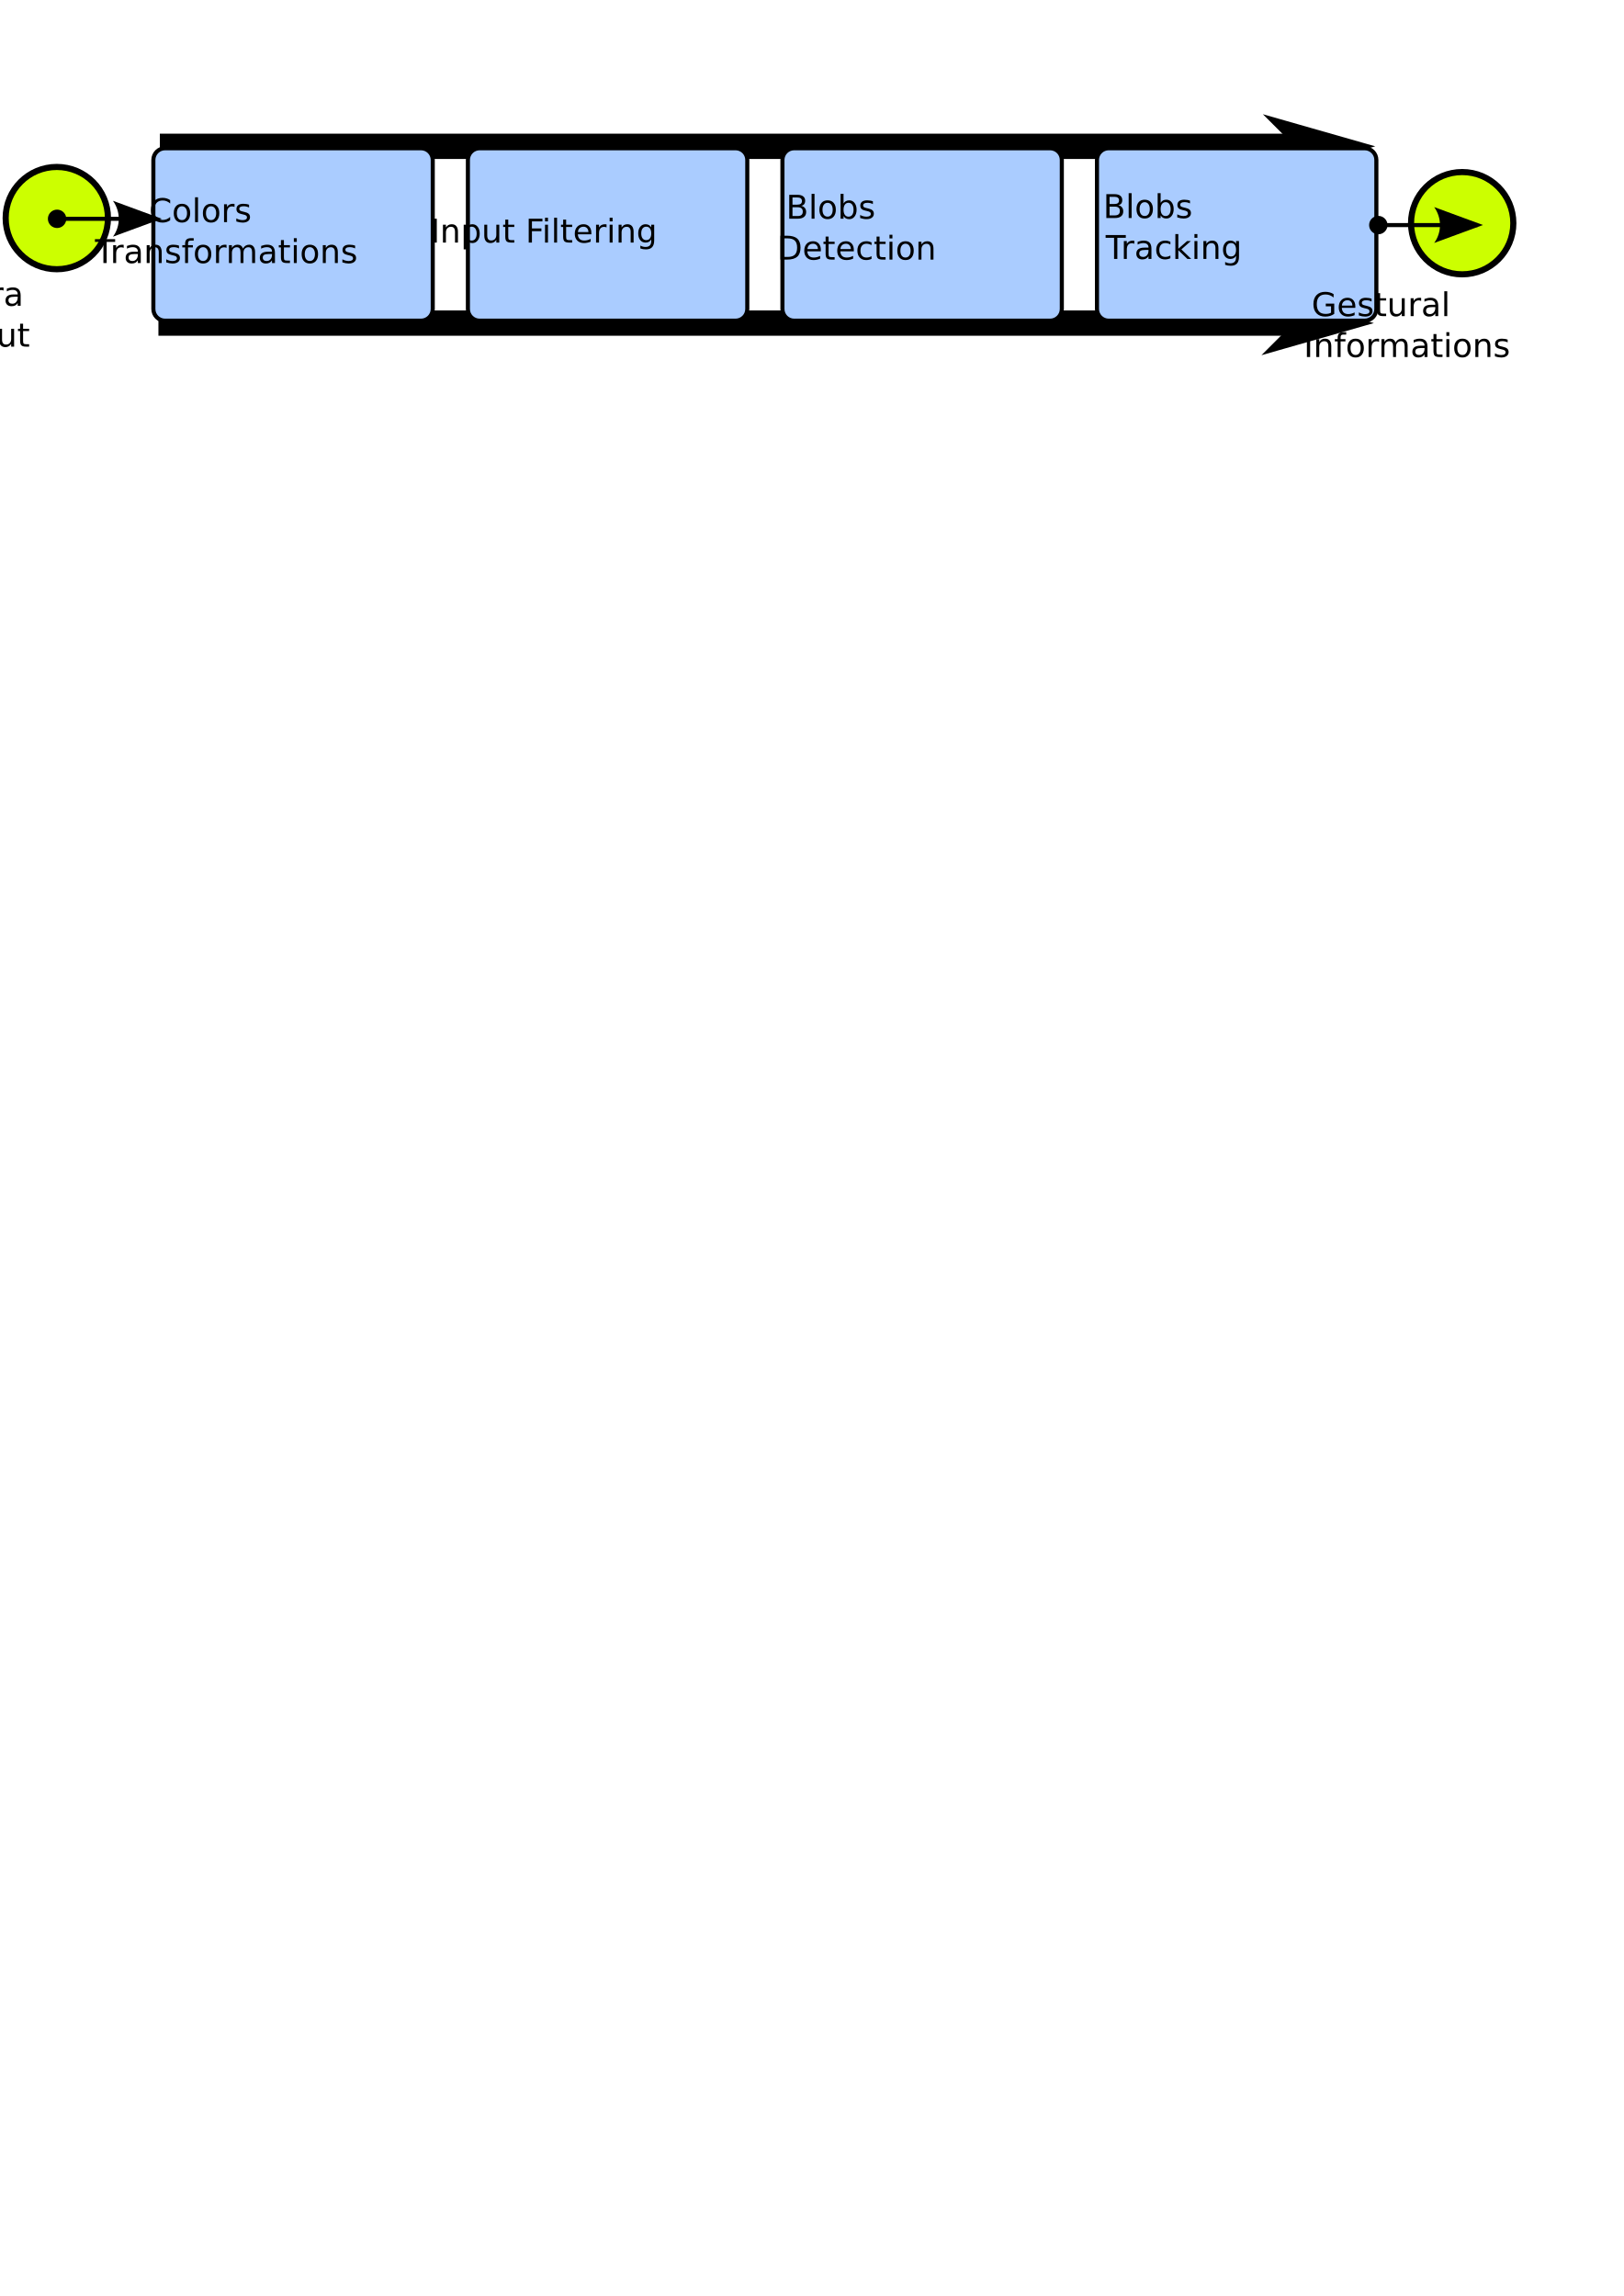
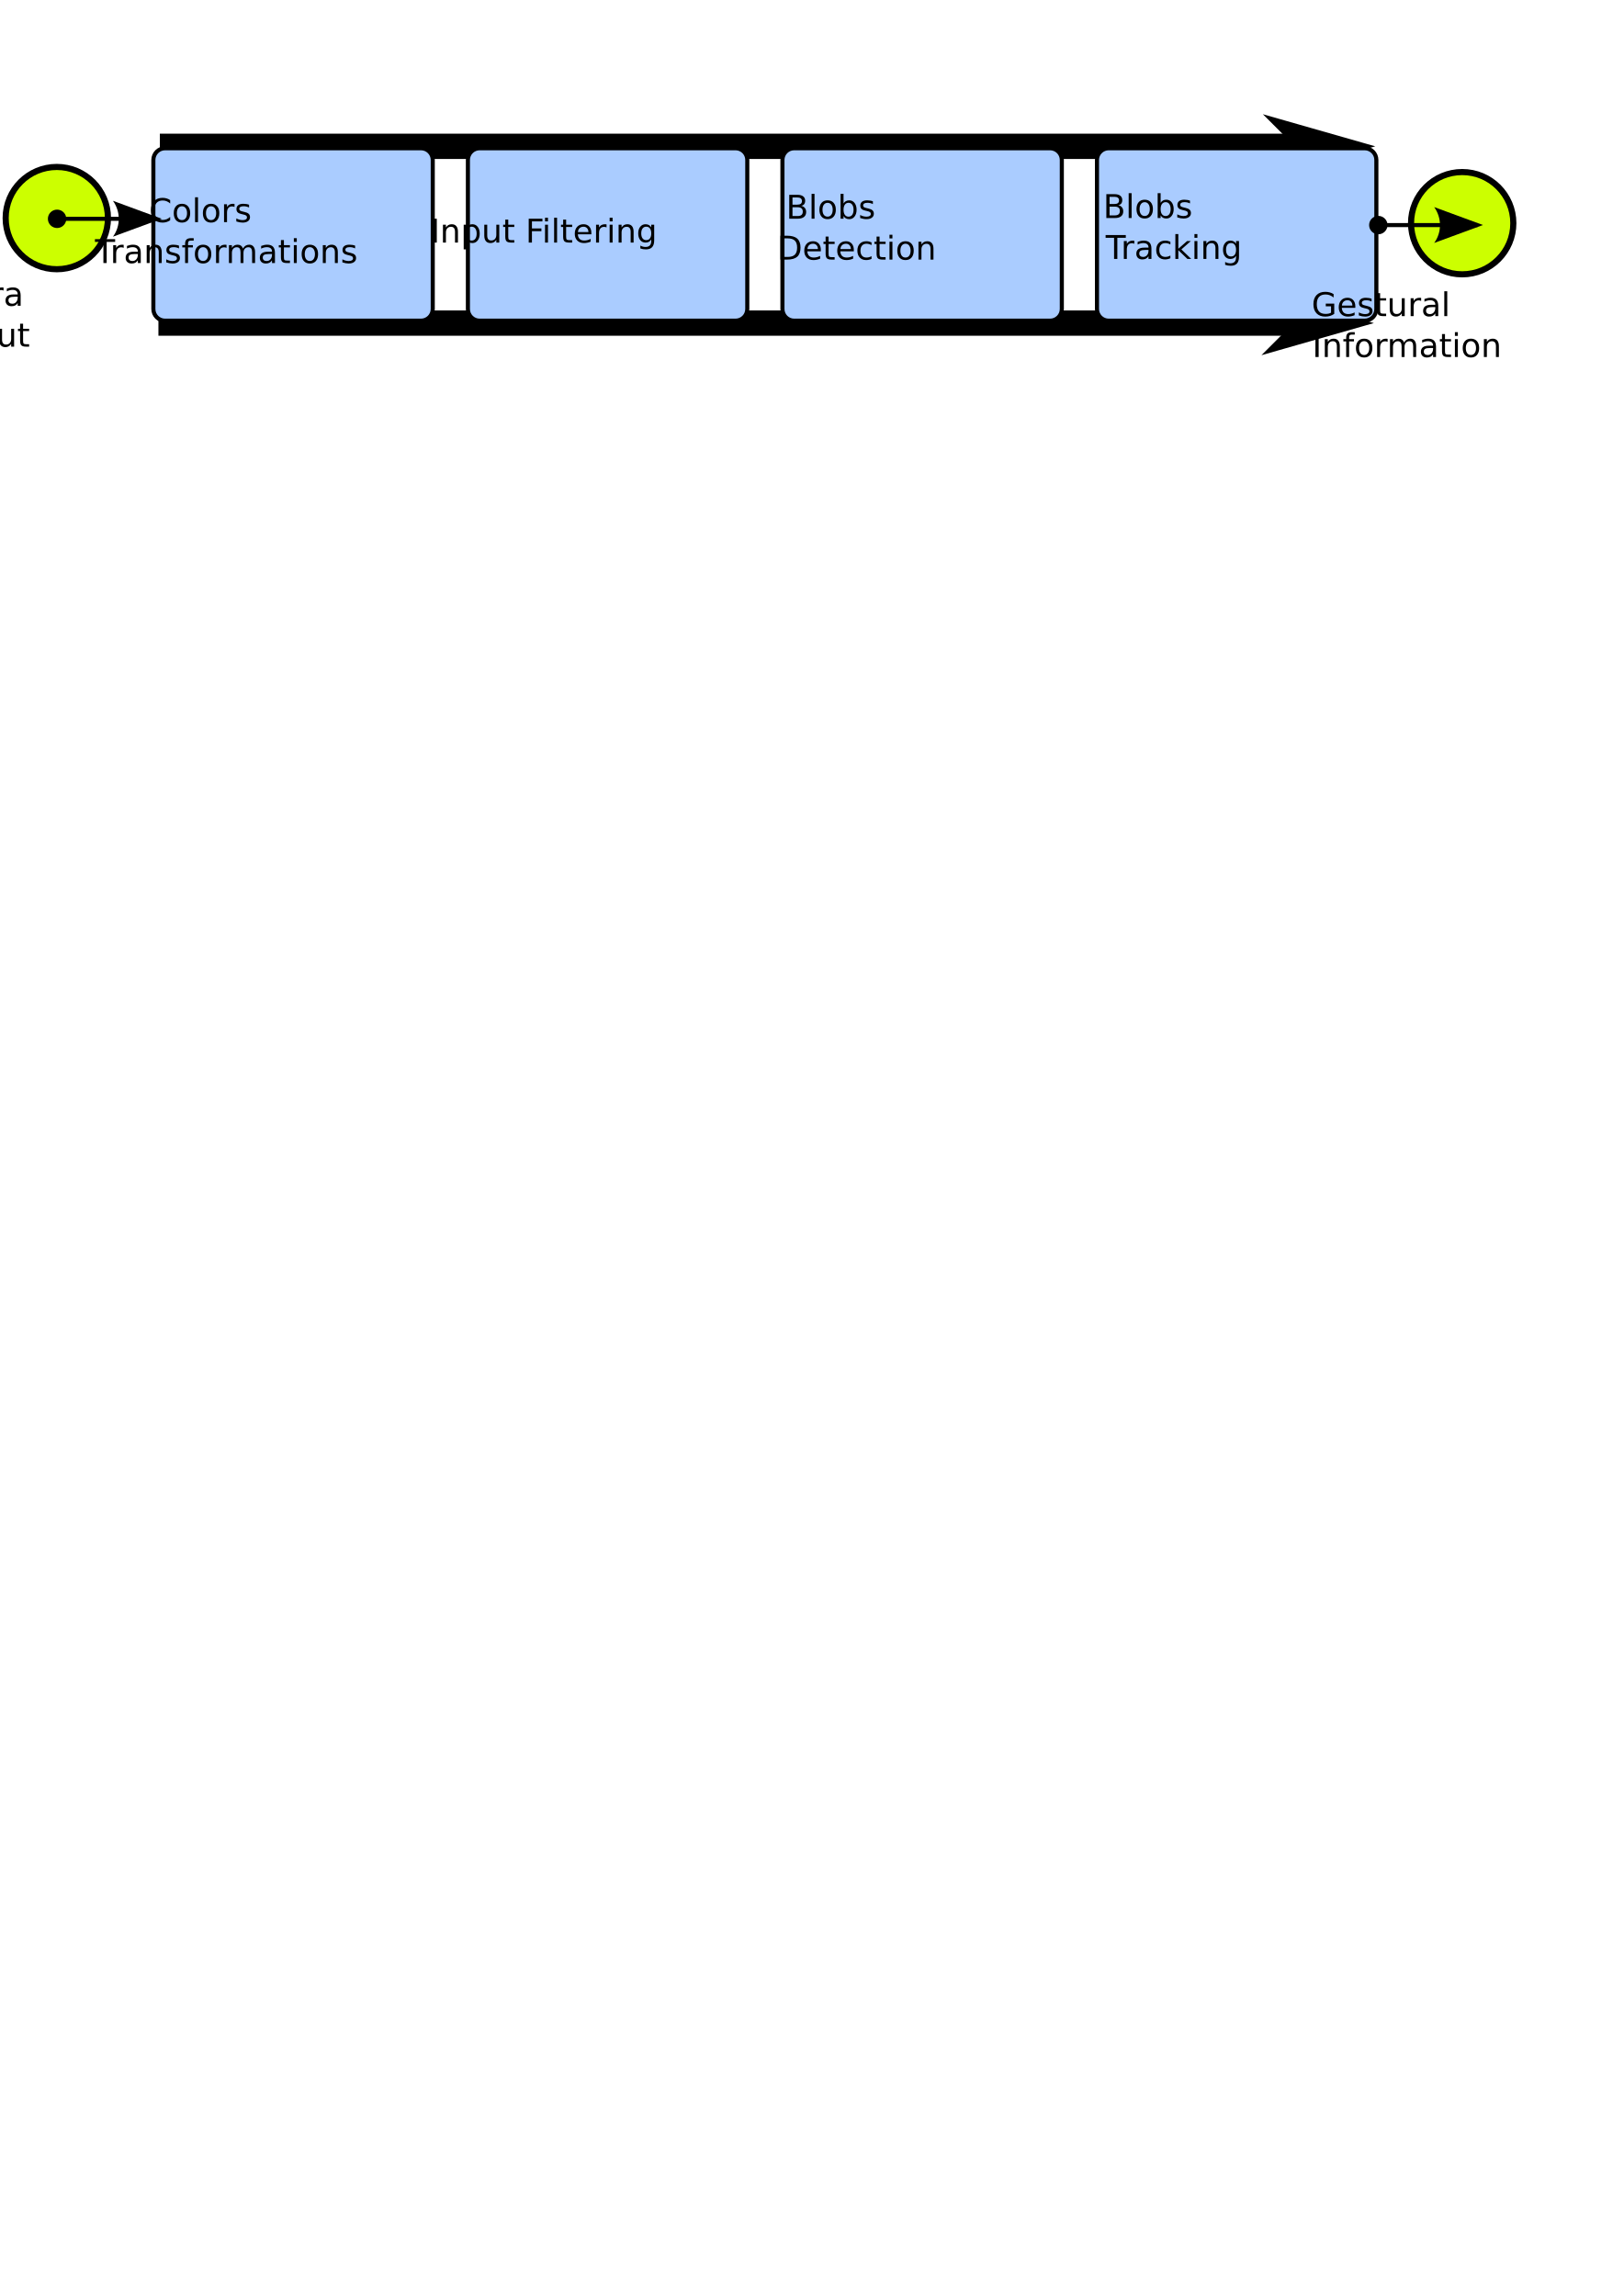
<svg xmlns="http://www.w3.org/2000/svg" width="210mm" height="297mm" id="svg2" version="1.1">
  <defs id="defs4">
    <marker orient="auto" refY="0" refX="0" id="DotM" style="overflow:visible">
      <path id="path4057" d="m -2.5,-1 c 0,2.76 -2.24,5 -5,5 -2.76,0 -5,-2.24 -5,-5 0,-2.76 2.24,-5 5,-5 2.76,0 5,2.24 5,5 z" style="fill-rule:evenodd;stroke:#000000;stroke-width:1pt;marker-start:none;marker-end:none" transform="matrix(0.4,0,0,0.4,2.96,0.4)" />
    </marker>
    <marker orient="auto" refY="0" refX="0" id="Arrow2Lend" style="overflow:visible">
      <path id="path4013" style="font-size:12px;fill-rule:evenodd;stroke-width:0.625;stroke-linejoin:round" d="M 8.719,4.034 -2.207,0.016 8.719,-4.002 c -1.745,2.372 -1.735,5.617 -6e-7,8.035 z" transform="matrix(-1.1,0,0,-1.1,-1.1,0)" />
    </marker>
    <marker orient="auto" refY="0" refX="0" id="marker3602" style="overflow:visible">
      <path id="path3604" d="m -2.5,-1 c 0,2.76 -2.24,5 -5,5 -2.76,0 -5,-2.24 -5,-5 0,-2.76 2.24,-5 5,-5 2.76,0 5,2.24 5,5 z" style="fill-rule:evenodd;stroke:#000000;stroke-width:1pt;marker-start:none;marker-end:none" transform="matrix(0.4,0,0,0.4,2.96,0.4)" />
    </marker>
    <marker orient="auto" refY="0" refX="0" id="marker3606" style="overflow:visible">
      <path id="path3608" style="font-size:12px;fill-rule:evenodd;stroke-width:0.625;stroke-linejoin:round" d="M 8.719,4.034 -2.207,0.016 8.719,-4.002 c -1.745,2.372 -1.735,5.617 -6e-7,8.035 z" transform="matrix(-1.1,0,0,-1.1,-1.1,0)" />
    </marker>
    <marker orient="auto" refY="0" refX="0" id="Arrow1Send" style="overflow:visible">
      <path id="path4007" d="M 0,0 5,-5 -12.5,0 5,5 0,0 z" style="fill-rule:evenodd;stroke:#000000;stroke-width:1pt;marker-start:none" transform="matrix(-0.2,0,0,-0.2,-1.2,0)" />
    </marker>
    <marker orient="auto" refY="0" refX="0" id="marker3612" style="overflow:visible">
      <path id="path3614" d="M 0,0 5,-5 -12.5,0 5,5 0,0 z" style="fill-rule:evenodd;stroke:#000000;stroke-width:1pt;marker-start:none" transform="matrix(-0.2,0,0,-0.2,-1.2,0)" />
    </marker>
  </defs>
  <g id="layer1">
    <path style="fill:none;stroke:#000000;stroke-width:12.364;stroke-linecap:butt;stroke-linejoin:miter;stroke-miterlimit:4;stroke-opacity:1;stroke-dasharray:none;marker-start:none;marker-end:url(#Arrow1Send)" d="m 78.133,71.54 572.049,0" id="path3987-0-4" />
    <path style="fill:none;stroke:#000000;stroke-width:12.364;stroke-linecap:butt;stroke-linejoin:miter;stroke-miterlimit:4;stroke-opacity:1;stroke-dasharray:none;marker-start:none;marker-end:url(#Arrow1Send)" d="m 77.44,157.959 572.049,0" id="path3987-0-4-3" />
    <rect style="fill:#aaccff;stroke:#000000;stroke-width:2;stroke-miterlimit:4;stroke-opacity:1;stroke-dasharray:none" id="rect2989-3-0" width="136.567" height="84.301" x="536.225" y="72.481" rx="5.72" ry="5.72" />
    <rect style="fill:#aaccff;stroke:#000000;stroke-width:2;stroke-miterlimit:4;stroke-opacity:1;stroke-dasharray:none" id="rect2989-13" width="136.567" height="84.301" x="74.966" y="72.481" rx="5.72" ry="5.72" />
    <rect style="fill:#aaccff;stroke:#000000;stroke-width:2;stroke-miterlimit:4;stroke-opacity:1;stroke-dasharray:none" id="rect2989-1-7" width="136.567" height="84.301" x="228.719" y="72.481" rx="5.72" ry="5.72" />
    <rect style="fill:#aaccff;stroke:#000000;stroke-width:2;stroke-miterlimit:4;stroke-opacity:1;stroke-dasharray:none" id="rect2989-18-0" width="136.567" height="84.301" x="382.472" y="72.481" rx="5.72" ry="5.72" />
    <text xml:space="preserve" style="font-size:40px;font-style:normal;font-weight:normal;line-height:125%;letter-spacing:0px;word-spacing:0px;fill:#000000;fill-opacity:1;stroke:none;font-family:Bitstream Vera Sans" x="25.83" y="149.48" id="text3791-4">
      <tspan x="25.83" y="149.48" style="font-size:16px;text-align:center;text-anchor:middle" id="tspan3985-9">camera</tspan>
      <tspan x="25.83" y="169.48" style="font-size:16px;text-align:center;text-anchor:middle" id="tspan3386">input</tspan>
    </text>
    <text xml:space="preserve" style="font-size:40px;font-style:normal;font-weight:normal;line-height:125%;letter-spacing:0px;word-spacing:0px;fill:#000000;fill-opacity:1;stroke:none;font-family:Bitstream Vera Sans" x="450.581" y="106.916" id="text3791-0-8-53">
      <tspan x="450.581" y="106.916" style="font-size:16px;text-align:center;text-anchor:middle" id="tspan5142-1">Blobs</tspan>
      <tspan x="450.581" y="126.916" style="font-size:16px;text-align:center;text-anchor:middle" id="tspan3401">Detection</tspan>
    </text>
    <text xml:space="preserve" style="font-size:40px;font-style:normal;font-weight:normal;line-height:125%;letter-spacing:0px;word-spacing:0px;fill:#000000;fill-opacity:1;stroke:none;font-family:Bitstream Vera Sans" x="605.581" y="106.596" id="text3791-0-3-4">
      <tspan x="605.581" y="106.596" style="font-size:16px;text-align:center;text-anchor:middle" id="tspan3524">Blobs</tspan>
      <tspan x="605.581" y="126.596" style="font-size:16px;text-align:center;text-anchor:middle" id="tspan3027">Tracking</tspan>
    </text>
    <path style="fill:#ccff00;stroke:#000000;stroke-width:3;stroke-miterlimit:4;stroke-opacity:1;stroke-dasharray:none" id="path3869-3" d="m 52.857,133.791 a 25,25 0 1 1 -50,0 25,25 0 1 1 50,0 z" transform="translate(-0.08997,-27.16755)" />
    <text xml:space="preserve" style="font-size:40px;font-style:normal;font-weight:normal;line-height:125%;letter-spacing:0px;word-spacing:0px;fill:#000000;fill-opacity:1;stroke:none;font-family:Bitstream Vera Sans" x="142.428" y="108.596" id="text3791-0-8-8-8">
      <tspan x="142.428" y="108.596" style="font-size:16px;text-align:center;text-anchor:middle" id="tspan3914-3">Colors</tspan>
      <tspan x="142.428" y="128.596" style="font-size:16px;text-align:center;text-anchor:middle" id="tspan3032">Transformations</tspan>
    </text>
    <text xml:space="preserve" style="font-size:40px;font-style:normal;font-weight:normal;line-height:125%;letter-spacing:0px;word-spacing:0px;fill:#000000;fill-opacity:1;stroke:none;font-family:Bitstream Vera Sans" x="297.581" y="118.596" id="text3791-0-8-5-3">
      <tspan x="297.581" y="118.596" style="font-size:16px;text-align:center;text-anchor:middle" id="tspan5117-6">Input Filtering</tspan>
    </text>
    <path style="fill:none;stroke:#000000;stroke-width:1.985;stroke-linecap:butt;stroke-linejoin:miter;stroke-miterlimit:4;stroke-opacity:1;stroke-dasharray:none;marker-start:url(#DotM);marker-end:url(#Arrow2Lend)" d="m 27.984,106.98 48.448,0" id="path3987-8" />
    <text xml:space="preserve" style="font-size:40px;font-style:normal;font-weight:normal;line-height:125%;letter-spacing:0px;word-spacing:0px;fill:#000000;fill-opacity:1;stroke:none;font-family:Bitstream Vera Sans" x="719.525" y="154.545" id="text3791-4-5">
      <tspan x="719.525" y="154.545" style="font-size:16px;text-align:center;text-anchor:middle" id="tspan3386-6">Gestural</tspan>
-       <tspan x="719.525" y="174.545" style="font-size:16px;text-align:center;text-anchor:middle" id="tspan3586">Informations</tspan>
+       <tspan x="719.525" y="174.545" style="font-size:16px;text-align:center;text-anchor:middle" id="tspan3586">Information</tspan>
    </text>
    <path style="fill:#ccff00;stroke:#000000;stroke-width:3;stroke-miterlimit:4;stroke-opacity:1;stroke-dasharray:none" id="path3869-3-0" d="m 52.857,133.791 a 25,25 0 1 1 -50,0 25,25 0 1 1 50,0 z" transform="translate(686.8913,-24.67487)" />
    <path style="fill:none;stroke:#000000;stroke-width:1.985;stroke-linecap:butt;stroke-linejoin:miter;stroke-miterlimit:4;stroke-opacity:1;stroke-dasharray:none;marker-start:url(#DotM);marker-end:url(#Arrow2Lend)" d="m 673.823,110.044 48.448,0" id="path3987-8-8" />
  </g>
</svg>
